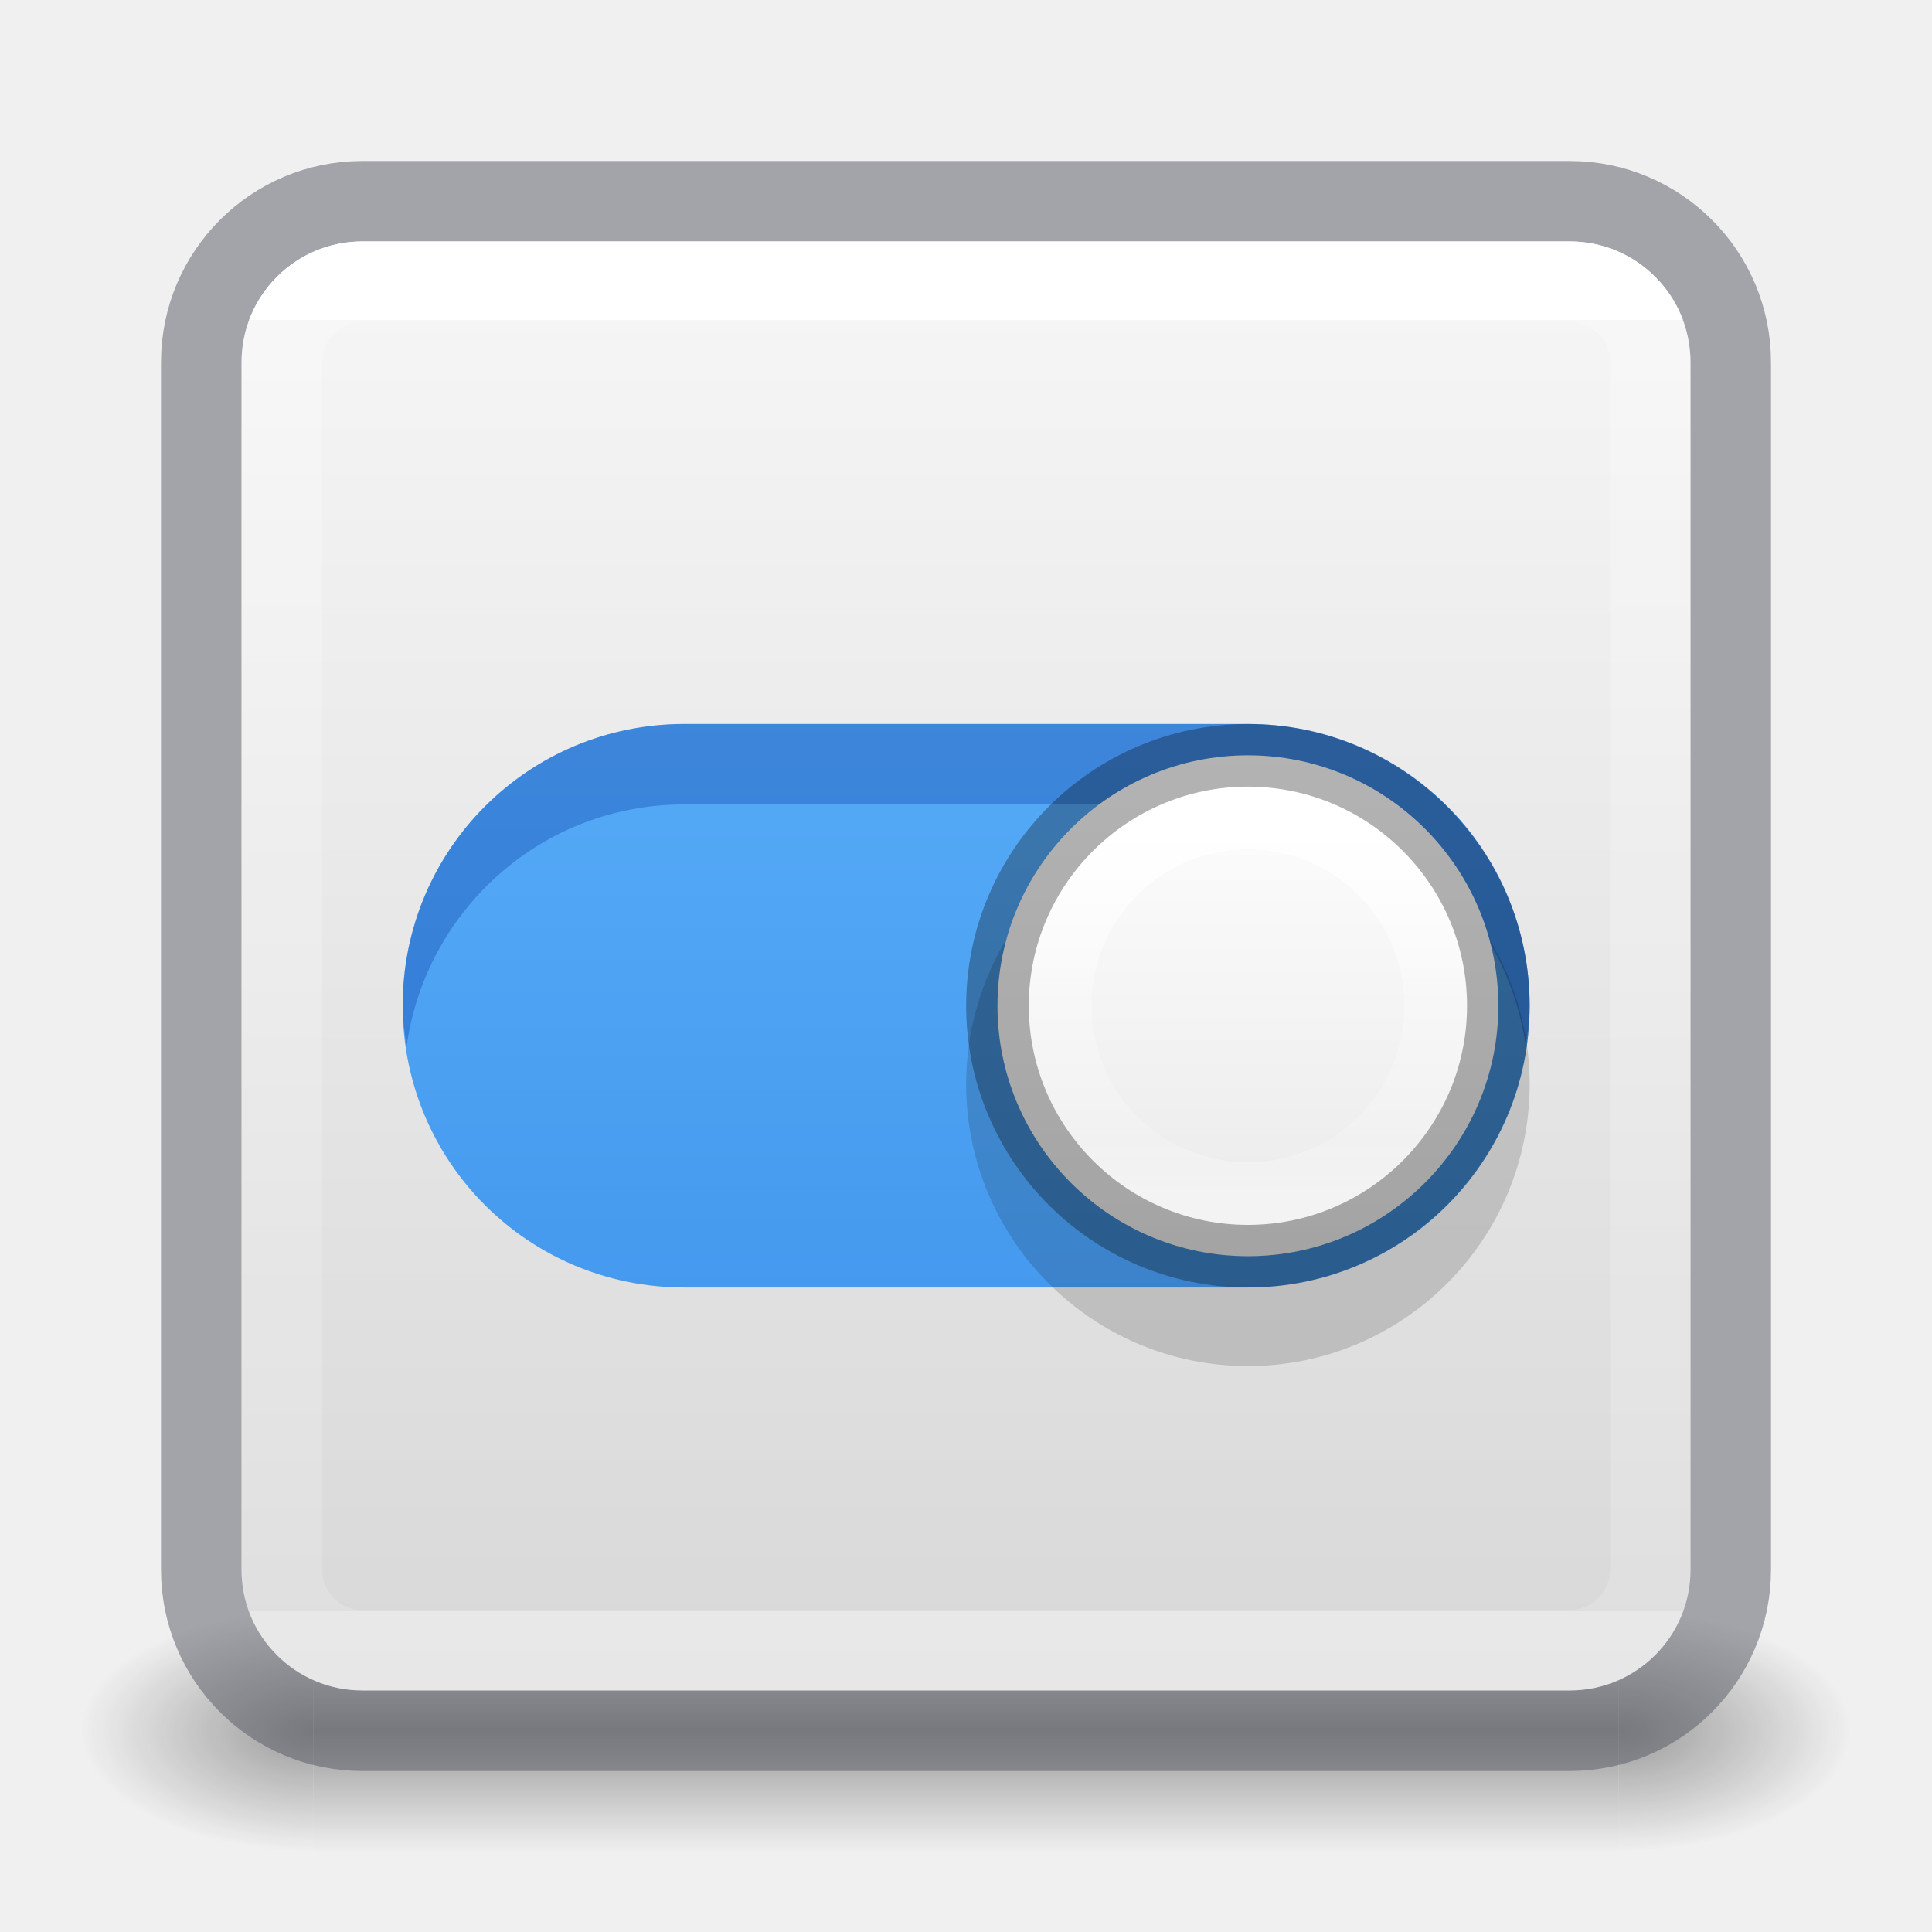
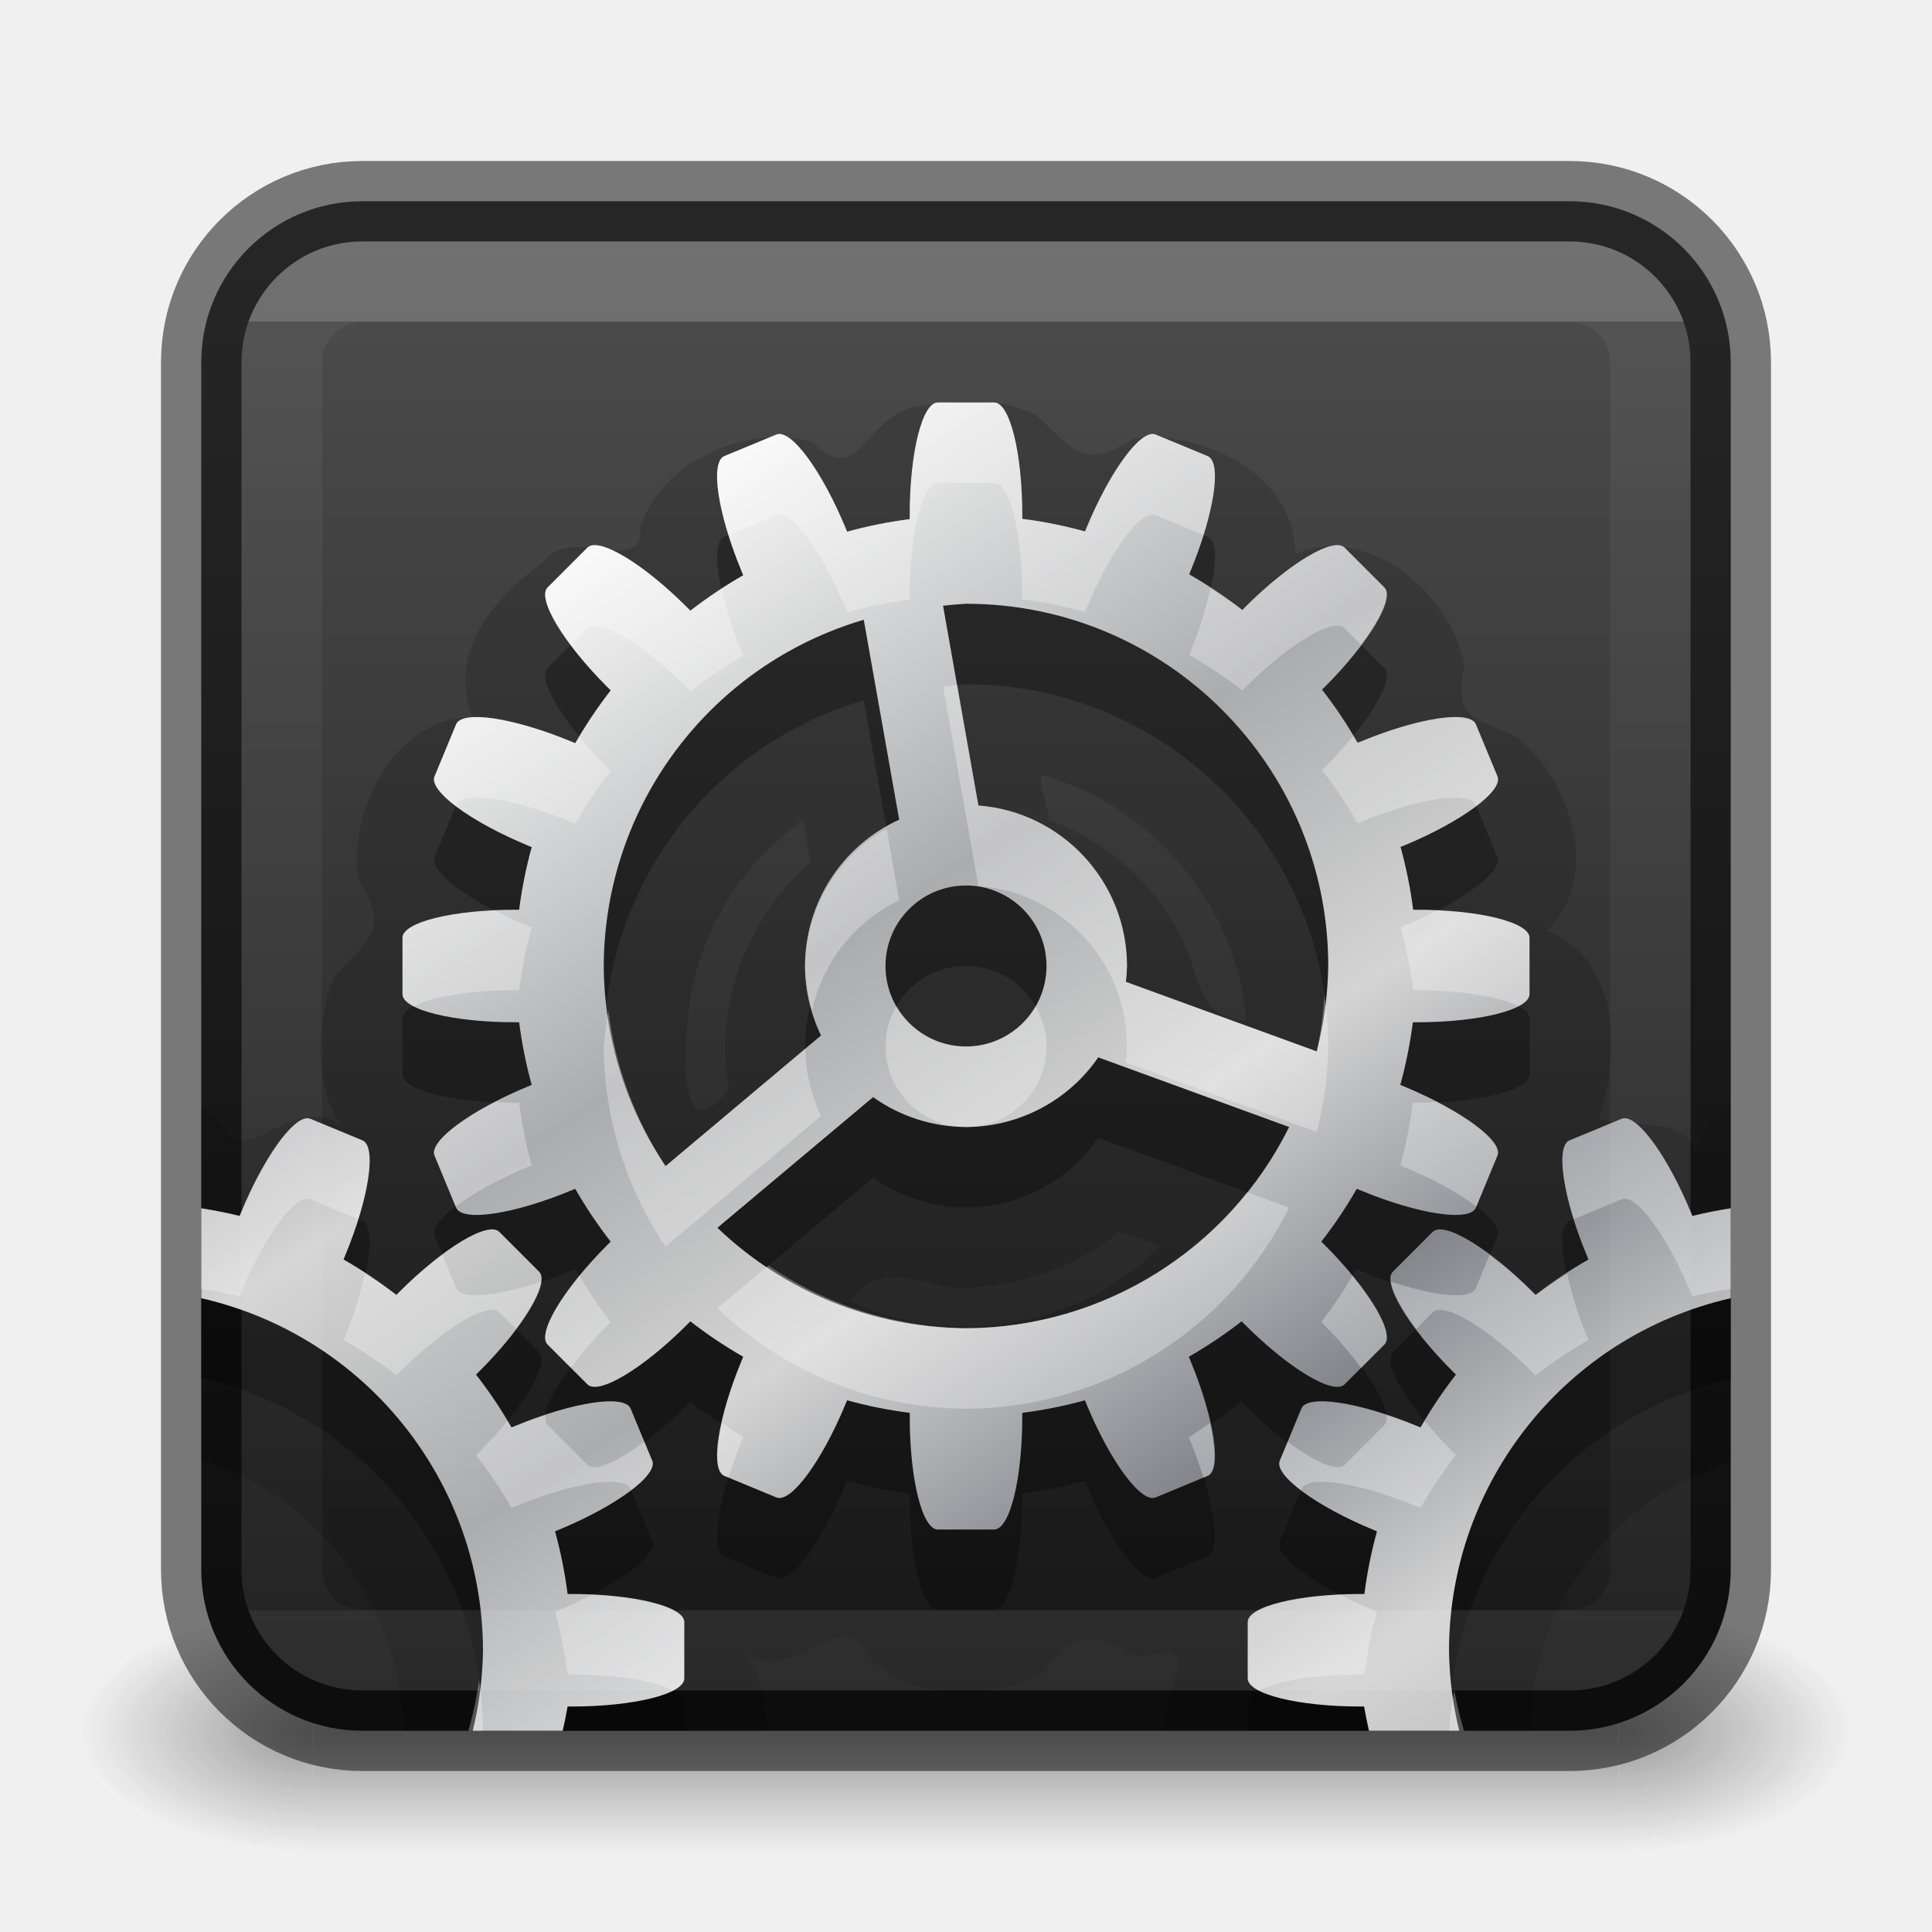
- <svg xmlns="http://www.w3.org/2000/svg" xmlns:xlink="http://www.w3.org/1999/xlink" id="svg4157" height="24" width="24" version="1.1">
-   <defs id="defs4159">
-     <linearGradient gradientTransform="matrix(0.4594595,0,0,0.4594595,0.9742203,0.9717328)" gradientUnits="userSpaceOnUse" xlink:href="#linearGradient4095" id="linearGradient3233" y2="41.414" x2="24" y1="6.549" x1="24" />
-     <linearGradient id="linearGradient4095">
-       <stop offset="0" style="stop-color:#ffffff;stop-opacity:1" id="stop4097" />
-       <stop offset="0" style="stop-color:#ffffff;stop-opacity:0.235" id="stop4100" />
-       <stop offset="1" style="stop-color:#ffffff;stop-opacity:0.157" id="stop4102" />
-       <stop offset="1" style="stop-color:#ffffff;stop-opacity:0.392" id="stop4104" />
+ <svg xmlns="http://www.w3.org/2000/svg" xmlns:xlink="http://www.w3.org/1999/xlink" version="1.1" width="24" height="24" id="svg3426">
+   <defs id="defs3428">
+     <radialGradient cx="4.993" cy="43.5" r="2.5" fx="4.993" fy="43.5" id="radialGradient3152" xlink:href="#linearGradient3688-166-749" gradientUnits="userSpaceOnUse" gradientTransform="matrix(2.003784,0,0,1.4,27.98813,-17.4)" />
+     <linearGradient id="linearGradient3688-166-749">
+       <stop id="stop2883" style="stop-color:#181818;stop-opacity:1" offset="0" />
+       <stop id="stop2885" style="stop-color:#181818;stop-opacity:0" offset="1" />
    </linearGradient>
-     <radialGradient gradientTransform="matrix(2.003784,0,0,1.4,27.98813,-17.4)" gradientUnits="userSpaceOnUse" xlink:href="#linearGradient3688-166-749-9" id="radialGradient3082-6" fy="43.5" fx="4.993" r="2.5" cy="43.5" cx="4.993" />
-     <linearGradient id="linearGradient3688-166-749-9">
-       <stop offset="0" style="stop-color:#181818;stop-opacity:1" id="stop2883-2" />
-       <stop offset="1" style="stop-color:#181818;stop-opacity:0" id="stop2885-2" />
+     <radialGradient cx="4.993" cy="43.5" r="2.5" fx="4.993" fy="43.5" id="radialGradient3154" xlink:href="#linearGradient3688-464-309" gradientUnits="userSpaceOnUse" gradientTransform="matrix(2.003784,0,0,1.4,-20.01187,-104.4)" />
+     <linearGradient id="linearGradient3688-464-309">
+       <stop id="stop2889" style="stop-color:#181818;stop-opacity:1" offset="0" />
+       <stop id="stop2891" style="stop-color:#181818;stop-opacity:0" offset="1" />
    </linearGradient>
-     <radialGradient gradientTransform="matrix(2.003784,0,0,1.4,-20.01187,-104.4)" gradientUnits="userSpaceOnUse" xlink:href="#linearGradient3688-464-309-7-6" id="radialGradient3084-4" fy="43.5" fx="4.993" r="2.5" cy="43.5" cx="4.993" />
-     <linearGradient id="linearGradient3688-464-309-7-6">
-       <stop offset="0" style="stop-color:#181818;stop-opacity:1" id="stop2889-75" />
-       <stop offset="1" style="stop-color:#181818;stop-opacity:0" id="stop2891-4-9" />
+     <linearGradient x1="25.058" y1="47.028" x2="25.058" y2="39.999" id="linearGradient3156" xlink:href="#linearGradient3702-501-757" gradientUnits="userSpaceOnUse" />
+     <linearGradient id="linearGradient3702-501-757">
+       <stop id="stop2895" style="stop-color:#181818;stop-opacity:0" offset="0" />
+       <stop id="stop2897" style="stop-color:#181818;stop-opacity:1" offset="0.5" />
+       <stop id="stop2899" style="stop-color:#181818;stop-opacity:0" offset="1" />
    </linearGradient>
-     <linearGradient gradientUnits="userSpaceOnUse" xlink:href="#linearGradient3702-501-757-1" id="linearGradient3086-8" y2="39.999" x2="25.058" y1="47.028" x1="25.058" />
-     <linearGradient id="linearGradient3702-501-757-1">
-       <stop offset="0" style="stop-color:#181818;stop-opacity:0" id="stop2895-2" />
-       <stop offset="0.5" style="stop-color:#181818;stop-opacity:1" id="stop2897-89" />
-       <stop offset="1" style="stop-color:#181818;stop-opacity:0" id="stop2899-36" />
+     <linearGradient id="linearGradient3924-64">
+       <stop id="stop3926-3-6" style="stop-color:#ffffff;stop-opacity:1" offset="0" />
+       <stop id="stop3928-0" style="stop-color:#ffffff;stop-opacity:0.235" offset="0" />
+       <stop id="stop3930-3-59" style="stop-color:#ffffff;stop-opacity:0.157" offset="1" />
+       <stop id="stop3932-0" style="stop-color:#ffffff;stop-opacity:0.392" offset="1" />
    </linearGradient>
-     <linearGradient id="linearGradient4011-2-96">
-       <stop offset="0" style="stop-color:#ffffff;stop-opacity:1" id="stop4013-5-8" />
-       <stop offset="0.508" style="stop-color:#ffffff;stop-opacity:0.235" id="stop4015-3-48" />
-       <stop offset="0.835" style="stop-color:#ffffff;stop-opacity:0.157" id="stop4017-7-1" />
-       <stop offset="1" style="stop-color:#ffffff;stop-opacity:0.392" id="stop4019-6-4" />
+     <linearGradient y2="41.414" x2="24" y1="6.591" x1="24" gradientTransform="matrix(0.4594595,0,0,0.4594595,0.9742189,0.9717506)" gradientUnits="userSpaceOnUse" id="linearGradient3101" xlink:href="#linearGradient3924-64" />
+     <linearGradient id="linearGradient149777">
+       <stop style="stop-color:#fafafa;stop-opacity:1" offset="0" id="stop149769" />
+       <stop style="stop-color:#abacae;stop-opacity:1" offset="0.423" id="stop149771" />
+       <stop style="stop-color:#d4d4d4;stop-opacity:1" offset="0.701" id="stop149773" />
+       <stop style="stop-color:#7e8087;stop-opacity:1" offset="1" id="stop149775" />
    </linearGradient>
-     <linearGradient id="linearGradient909">
-       <stop id="stop905" style="stop-color:#fafafa;stop-opacity:1" offset="0" />
-       <stop id="stop907" style="stop-color:#d4d4d4;stop-opacity:1" offset="1" />
+     <linearGradient xlink:href="#linearGradient55160" id="linearGradient175139" gradientUnits="userSpaceOnUse" gradientTransform="matrix(0.6923078,0,0,0.6923079,-192.6695,-117.3077)" x1="296.608" y1="173.783" x2="296.608" y2="200.384" />
+     <linearGradient id="linearGradient55160">
+       <stop style="stop-color:#4d4d4d;stop-opacity:1" offset="0" id="stop55156" />
+       <stop style="stop-color:#1a1a1a;stop-opacity:1" offset="1" id="stop55158" />
    </linearGradient>
-     <linearGradient xlink:href="#linearGradient909" id="linearGradient903" x1="14.33" y1="32.022" x2="14.33" y2="-0.07" gradientUnits="userSpaceOnUse" gradientTransform="matrix(0.6923077,0,0,0.6923077,0.9230762,-23.07692)" />
-     <linearGradient xlink:href="#linearGradient4011-2-96" id="linearGradient3866" gradientUnits="userSpaceOnUse" gradientTransform="matrix(-0.1261257,0,0,0.1261257,24.54949,9.295633)" x1="71.204" y1="6.238" x2="71.204" y2="44.341" />
-     <linearGradient xlink:href="#linearGradient4215-8-4-07-7" id="linearGradient3869" gradientUnits="userSpaceOnUse" gradientTransform="matrix(-0.122004,0,0,0.122004,19.40617,8.345698)" x1="38.977" y1="59.968" x2="38.977" y2="8.093" />
-     <linearGradient id="linearGradient4215-8-4-07-7">
-       <stop style="stop-color:#e9e9e9;stop-opacity:1;" offset="0" id="stop4217-1-2-1-2" />
-       <stop style="stop-color:#ffffff;stop-opacity:1;" offset="1" id="stop4219-3-4-0-96" />
-     </linearGradient>
-     <linearGradient xlink:href="#linearGradient27416-1-2" id="linearGradient3884" gradientUnits="userSpaceOnUse" gradientTransform="matrix(0.3888877,0,0,0.4374987,-0.4423505,-1.506126)" x1="30.271" y1="10.029" x2="30.271" y2="55.053" />
-     <linearGradient id="linearGradient27416-1-2">
-       <stop offset="0" style="stop-color:#64baff;stop-opacity:1" id="stop27420-2-0" />
-       <stop offset="1" style="stop-color:#3689e6;stop-opacity:1" id="stop27422-3-5" />
-     </linearGradient>
+     <linearGradient xlink:href="#linearGradient149777" id="linearGradient5" gradientUnits="userSpaceOnUse" gradientTransform="matrix(0.3499997,0,0,0.3499997,-18.09998,-54.49992)" x1="74.881" y1="172.839" x2="97.295" y2="207.149" spreadMethod="reflect" />
+     <linearGradient xlink:href="#linearGradient149777" id="linearGradient6" gradientUnits="userSpaceOnUse" gradientTransform="matrix(-0.3499997,0,0,-0.3499997,31.59999,86.99993)" x1="74.881" y1="172.839" x2="97.295" y2="207.149" spreadMethod="reflect" />
+     <linearGradient xlink:href="#linearGradient149777" id="linearGradient7" gradientUnits="userSpaceOnUse" gradientTransform="matrix(-0.3499997,0,0,-0.3499997,52.59998,86.99993)" x1="74.881" y1="172.839" x2="97.295" y2="207.149" spreadMethod="reflect" />
  </defs>
-   <g transform="matrix(0.55,0,0,0.3333336,-1.200001,7.33333)" id="g2036-4" style="display:inline">
-     <g transform="matrix(1.052632,0,0,1.285713,-1.263158,-13.42854)" id="g3712-8" style="opacity:0.4">
-       <rect width="5" height="7" x="38" y="40" id="rect2801-6" style="fill:url(#radialGradient3082-6);fill-opacity:1;stroke:none" />
-       <rect width="5" height="7" x="-10" y="-47" transform="scale(-1,-1)" id="rect3696-20" style="fill:url(#radialGradient3084-4);fill-opacity:1;stroke:none" />
-       <rect width="28" height="7" x="10" y="40" id="rect3700-5" style="fill:url(#linearGradient3086-8);fill-opacity:1;stroke:none" />
+   <g style="display:inline" id="g2036" transform="matrix(0.55,0,0,0.3333336,-1.200001,7.33331)">
+     <g style="opacity:0.4" id="g3712" transform="matrix(1.052632,0,0,1.285713,-1.263158,-13.42854)">
+       <rect style="fill:url(#radialGradient3152);fill-opacity:1;stroke:none" id="rect2801" y="40" x="38" height="7" width="5" />
+       <rect style="fill:url(#radialGradient3154);fill-opacity:1;stroke:none" id="rect3696" transform="scale(-1,-1)" y="-47" x="-10" height="7" width="5" />
+       <rect style="fill:url(#linearGradient3156);fill-opacity:1;stroke:none" id="rect3700" y="40" x="10" height="7" width="28" />
    </g>
  </g>
-   <rect transform="scale(1,-1)" width="18" height="18" rx="1.5" ry="1.5" x="3" y="-21" id="rect5505" style="color:#000000;display:inline;overflow:visible;visibility:visible;fill:url(#linearGradient903);fill-opacity:1;fill-rule:nonzero;stroke:none;stroke-width:1;marker:none;enable-background:accumulate" />
-   <rect width="19" height="19" rx="2" ry="2" x="2.5" y="2.5" id="rect5505-21-8-1" style="color:#000000;display:inline;overflow:visible;visibility:visible;opacity:0.5;vector-effect:none;fill:none;fill-opacity:1;stroke:#555761;stroke-width:1;stroke-linecap:round;stroke-linejoin:round;stroke-miterlimit:4;stroke-dasharray:none;stroke-dashoffset:0;stroke-opacity:1;marker:none;enable-background:accumulate" />
-   <rect width="17" height="17" x="3.501" y="3.499" id="rect6741-9" style="opacity:1;fill:none;stroke:url(#linearGradient3233);stroke-width:1;stroke-linecap:round;stroke-linejoin:round;stroke-miterlimit:4;stroke-dasharray:none;stroke-dashoffset:0;stroke-opacity:1" rx="1" ry="1" />
-   <path style="color:#000000;display:inline;overflow:visible;visibility:visible;opacity:0.2;fill:#ffffff;fill-opacity:1;stroke:none;stroke-width:1.556;marker:none;enable-background:accumulate" id="rect13708-6" d="m 8.545,8.994 c -1.915,0 -3.457,1.542 -3.457,3.457 0,1.915 1.542,3.457 3.457,3.457 h 6.914 c 1.915,0 3.457,-1.542 3.457,-3.457 0,-1.915 -1.542,-3.457 -3.457,-3.457 z" />
-   <path style="color:#000000;display:inline;overflow:visible;visibility:visible;fill:url(#linearGradient3884);fill-opacity:1;stroke:none;stroke-width:1.556;marker:none;enable-background:accumulate" id="rect13708" d="m 8.502,8.994 c -1.939,0 -3.5,1.561 -3.5,3.5 0,1.939 1.561,3.5 3.5,3.5 h 7 c 1.939,0 3.5,-1.561 3.5,-3.5 0,-1.939 -1.561,-3.5 -3.5,-3.5 z" />
-   <path style="color:#000000;display:inline;overflow:visible;visibility:visible;opacity:0.3;fill:#002e99;fill-opacity:1;stroke:none;stroke-width:1.556;marker:none;enable-background:accumulate" d="m 8.502,8.993 c -1.939,0 -3.5,1.561 -3.5,3.5 0,0.171 0.025,0.335 0.049,0.5 0.243,-1.698 1.684,-3 3.451,-3 h 7 c 1.768,0 3.208,1.302 3.451,3 0.024,-0.165 0.049,-0.329 0.049,-0.5 0,-1.939 -1.561,-3.5 -3.5,-3.5 H 8.502 Z" id="path5598" />
-   <path d="m 15.502,9.97 c 1.931,0 3.5,1.569 3.5,3.5 0,1.931 -1.569,3.5 -3.5,3.5 -1.931,0 -3.5,-1.569 -3.5,-3.5 0,-1.931 1.569,-3.5 3.5,-3.5 z" id="path2555-7-1-9-4-9" style="color:#000000;display:inline;overflow:visible;visibility:visible;opacity:0.15;fill:#000000;fill-opacity:1;fill-rule:nonzero;stroke:none;stroke-width:1.556;marker:none;enable-background:accumulate" />
-   <path d="m 15.502,9.383 c 1.717,0 3.111,1.395 3.111,3.111 0,1.717 -1.395,3.111 -3.111,3.111 -1.717,0 -3.111,-1.395 -3.111,-3.111 0,-1.717 1.395,-3.111 3.111,-3.111 z" id="path2555-7-1-9-4" style="color:#000000;display:inline;overflow:visible;visibility:visible;fill:url(#linearGradient3869);fill-opacity:1;fill-rule:nonzero;stroke:none;stroke-width:0.778;marker:none;enable-background:accumulate" />
-   <path d="m 13.169,12.494 c 0,1.289 1.045,2.333 2.333,2.333 1.289,0 2.333,-1.045 2.333,-2.333 0,-1.289 -1.045,-2.333 -2.333,-2.333 -1.289,0 -2.333,1.045 -2.333,2.333 z" id="path8655-6-0-5-2" style="color:#000000;display:inline;overflow:visible;visibility:visible;fill:none;stroke:url(#linearGradient3866);stroke-width:0.778;stroke-linecap:round;stroke-linejoin:round;stroke-miterlimit:4;stroke-dasharray:none;stroke-dashoffset:0;stroke-opacity:1;marker:none;enable-background:accumulate" />
-   <path d="m 15.502,9.383 c 1.717,0 3.111,1.395 3.111,3.111 0,1.717 -1.395,3.111 -3.111,3.111 -1.717,0 -3.111,-1.395 -3.111,-3.111 0,-1.717 1.395,-3.111 3.111,-3.111 z" id="path2555-7-1-9-9-41" style="color:#000000;display:inline;overflow:visible;visibility:visible;opacity:0.3;fill:none;stroke:#000000;stroke-width:0.778;stroke-linecap:round;stroke-linejoin:round;stroke-miterlimit:4;stroke-dasharray:none;stroke-dashoffset:0;stroke-opacity:1;marker:none;enable-background:accumulate" />
+   <rect style="color:#000000;clip-rule:nonzero;display:inline;overflow:visible;visibility:visible;opacity:1;isolation:auto;mix-blend-mode:normal;color-interpolation:sRGB;color-interpolation-filters:linearRGB;solid-color:#000000;solid-opacity:1;fill:url(#linearGradient175139);fill-opacity:1;fill-rule:nonzero;stroke:#000000;stroke-width:1;stroke-linecap:butt;stroke-linejoin:miter;stroke-miterlimit:4;stroke-dasharray:none;stroke-dashoffset:0;stroke-opacity:0.5;marker:none;color-rendering:auto;image-rendering:auto;shape-rendering:auto;text-rendering:auto;enable-background:accumulate;font-variation-settings:normal;vector-effect:none;-inkscape-stroke:none;stop-color:#000000;stop-opacity:1" id="rect5505-21-6" y="2.5" x="2.5" ry="2" rx="2" height="19" width="19" />
+   <path id="rect48996-8-9-6-9-6-3-5-3-9" style="font-variation-settings:normal;opacity:0.15;vector-effect:none;fill:#000000;fill-opacity:1;stroke:none;stroke-width:1;stroke-linecap:round;stroke-linejoin:round;stroke-miterlimit:4;stroke-dasharray:none;stroke-dashoffset:0;stroke-opacity:0.5;-inkscape-stroke:none;stop-color:#000000;stop-opacity:1" d="M 12.08 4.988 C 11.804 4.987 11.523 5.027 11.266 5.076 C 10.718 5.296 10.646 6.04 10.092 5.492 C 9.289 5.263 8.226 5.723 7.953 6.543 C 8.009 7.184 7.083 6.495 6.746 6.99 C 6.138 7.403 5.536 8.141 5.879 8.91 C 4.896 8.905 4.337 10.063 4.447 10.914 C 4.838 11.543 4.613 11.639 4.152 12.133 C 3.932 12.691 3.885 13.455 4.23 13.973 C 3.702 13.57 3.015 14.517 2.791 14.025 C 2.71 13.915 2.608 13.829 2.5 13.754 L 2.5 18.135 C 3.94 18.563 5.007 19.998 5.004 21.5 L 9.518 21.5 C 9.524 21.152 9.454 20.804 9.27 20.527 C 9.798 20.93 10.485 19.983 10.709 20.475 C 11.205 21.148 12.296 21.152 12.965 20.775 C 13.395 20.177 13.567 20.343 14.199 20.582 C 15.013 20.321 14.43 20.961 14.477 21.5 L 19.025 21.5 C 19.014 20.816 19.197 20.133 19.617 19.561 C 20.051 18.877 20.737 18.408 21.5 18.176 L 21.5 13.746 C 21.313 13.873 21.158 14.047 21.064 14.283 C 20.848 13.764 19.693 14.085 19.895 13.805 C 20.124 13.03 20.099 11.91 19.217 11.564 C 19.914 10.883 19.5 9.671 18.83 9.146 C 18.279 8.909 18.059 8.918 18.193 8.264 C 18.025 7.393 17.014 6.495 16.09 6.879 C 16.095 5.896 14.937 5.337 14.086 5.447 C 13.457 5.838 13.361 5.613 12.867 5.152 C 12.627 5.034 12.356 4.99 12.08 4.988 z M 12.969 9.631 C 12.986 9.63 13.009 9.638 13.041 9.658 C 14.362 10.058 15.375 11.299 15.482 12.678 C 14.881 12.666 14.905 12.138 14.709 11.713 C 14.377 11.008 13.759 10.443 13.023 10.184 C 13.055 10.091 12.849 9.636 12.969 9.631 z M 9.979 10.189 L 10.072 10.715 C 9.274 11.389 8.868 12.491 9.053 13.521 C 8.472 14.322 8.488 13.159 8.539 12.705 C 8.611 11.71 9.157 10.754 9.979 10.189 z M 13.91 15.297 C 14.077 15.358 14.245 15.419 14.412 15.48 C 13.441 16.478 11.825 16.773 10.568 16.166 C 10.955 15.555 11.578 16.082 12.145 15.986 C 12.788 15.941 13.409 15.706 13.91 15.297 z " />
+   <path id="rect48996-8-9-6-9-6-3-5-3" style="font-variation-settings:normal;fill:#000000;fill-opacity:1;stroke:none;stroke-width:1;stroke-linecap:round;stroke-linejoin:round;stroke-miterlimit:4;stroke-dasharray:none;stroke-dashoffset:0;stroke-opacity:0.5;stop-color:#000000;opacity:0.3;vector-effect:none;-inkscape-stroke:none;stop-opacity:1" d="M 11.65 6 C 11.456 6 11.301 6.625 11.301 7.4 L 11.301 7.449 A 5.6 5.6 0 0 0 10.523 7.605 L 10.504 7.559 C 10.207 6.842 9.824 6.324 9.645 6.398 L 8.998 6.666 C 8.819 6.74 8.914 7.377 9.211 8.094 L 9.232 8.146 A 5.6 5.6 0 0 0 8.576 8.586 L 8.535 8.545 C 7.987 7.996 7.434 7.666 7.297 7.803 L 6.803 8.297 C 6.666 8.434 6.996 8.987 7.545 9.535 L 7.586 9.576 A 5.6 5.6 0 0 0 7.146 10.232 L 7.094 10.211 C 6.377 9.914 5.74 9.819 5.666 9.998 L 5.398 10.645 C 5.324 10.824 5.842 11.207 6.559 11.504 L 6.605 11.523 A 5.6 5.6 0 0 0 6.449 12.301 L 6.4 12.301 C 5.625 12.301 5 12.456 5 12.65 L 5 13.35 C 5 13.544 5.625 13.699 6.4 13.699 L 6.449 13.699 A 5.6 5.6 0 0 0 6.605 14.477 L 6.559 14.496 C 5.842 14.793 5.324 15.176 5.398 15.355 L 5.666 16.002 C 5.74 16.181 6.377 16.086 7.094 15.789 L 7.146 15.768 A 5.6 5.6 0 0 0 7.586 16.424 L 7.545 16.465 C 6.996 17.013 6.666 17.566 6.803 17.703 L 7.297 18.197 C 7.434 18.334 7.987 18.004 8.535 17.455 L 8.576 17.414 A 5.6 5.6 0 0 0 9.232 17.854 L 9.211 17.906 C 8.914 18.623 8.819 19.26 8.998 19.334 L 9.645 19.602 C 9.824 19.676 10.207 19.158 10.504 18.441 L 10.523 18.395 A 5.6 5.6 0 0 0 11.301 18.551 L 11.301 18.6 C 11.301 19.375 11.456 20 11.65 20 L 12.35 20 C 12.544 20 12.699 19.375 12.699 18.6 L 12.699 18.551 A 5.6 5.6 0 0 0 13.477 18.395 L 13.496 18.441 C 13.793 19.158 14.176 19.676 14.355 19.602 L 15.002 19.334 C 15.181 19.26 15.086 18.623 14.789 17.906 L 14.768 17.854 A 5.6 5.6 0 0 0 15.424 17.414 L 15.465 17.455 C 16.013 18.004 16.566 18.334 16.703 18.197 L 17.197 17.703 C 17.334 17.566 17.004 17.013 16.455 16.465 L 16.414 16.424 A 5.6 5.6 0 0 0 16.854 15.768 L 16.906 15.789 C 17.623 16.086 18.26 16.181 18.334 16.002 L 18.602 15.355 C 18.676 15.176 18.158 14.793 17.441 14.496 L 17.395 14.477 A 5.6 5.6 0 0 0 17.551 13.699 L 17.6 13.699 C 18.375 13.699 19 13.544 19 13.35 L 19 12.65 C 19 12.456 18.375 12.301 17.6 12.301 L 17.555 12.301 A 5.6 5.6 0 0 0 17.398 11.521 L 17.441 11.504 C 18.158 11.207 18.676 10.824 18.602 10.645 L 18.334 9.998 C 18.26 9.819 17.623 9.914 16.906 10.211 L 16.865 10.227 A 5.6 5.6 0 0 0 16.422 9.566 L 16.455 9.535 C 17.004 8.987 17.334 8.434 17.197 8.297 L 16.703 7.803 C 16.566 7.666 16.013 7.996 15.465 8.545 L 15.434 8.578 A 5.6 5.6 0 0 0 14.773 8.135 L 14.789 8.094 C 15.086 7.377 15.181 6.74 15.002 6.666 L 14.355 6.398 C 14.176 6.324 13.793 6.842 13.496 7.559 L 13.479 7.602 A 5.6 5.6 0 0 0 12.699 7.445 L 12.699 7.4 C 12.699 6.625 12.544 6 12.35 6 L 11.65 6 z M 12 8.5 A 4.5 4.5 0 0 1 16.5 13 A 4.5 4.5 0 0 1 16.357 14.061 L 13.986 13.197 A 2 2 0 0 0 14 13 A 2 2 0 0 0 12.154 11.006 L 11.715 8.525 A 4.5 4.5 0 0 1 12 8.5 z M 10.73 8.699 L 11.17 11.182 A 2 2 0 0 0 10 13 A 2 2 0 0 0 10.199 13.863 L 8.268 15.486 A 4.5 4.5 0 0 1 7.5 13 A 4.5 4.5 0 0 1 10.73 8.699 z M 12 12 A 1 1 0 0 1 13 13 A 1 1 0 0 1 12 14 A 1 1 0 0 1 11 13 A 1 1 0 0 1 12 12 z M 13.643 14.135 L 16.014 15 A 4.5 4.5 0 0 1 12 17.5 A 4.5 4.5 0 0 1 8.912 16.252 L 10.846 14.629 A 2 2 0 0 0 12 15 A 2 2 0 0 0 13.643 14.135 z M 3.779 14.898 C 3.582 14.958 3.256 15.432 2.996 16.059 L 2.977 16.105 A 5.6 5.6 0 0 0 2.5 16.01 L 2.5 17.117 A 4.5 4.5 0 0 1 6 21.5 L 8.5 21.5 L 8.5 21.15 C 8.5 20.956 7.875 20.801 7.1 20.801 L 7.051 20.801 A 5.6 5.6 0 0 0 6.895 20.023 L 6.941 20.004 C 7.658 19.707 8.176 19.324 8.102 19.145 L 7.834 18.498 C 7.76 18.319 7.123 18.414 6.406 18.711 L 6.354 18.732 A 5.6 5.6 0 0 0 5.914 18.076 L 5.955 18.035 C 6.504 17.487 6.834 16.934 6.697 16.797 L 6.203 16.303 C 6.066 16.166 5.513 16.496 4.965 17.045 L 4.924 17.086 A 5.6 5.6 0 0 0 4.268 16.646 L 4.289 16.594 C 4.586 15.877 4.681 15.24 4.502 15.166 L 3.855 14.898 C 3.833 14.889 3.808 14.89 3.779 14.898 z M 20.145 14.898 L 19.498 15.166 C 19.319 15.24 19.414 15.877 19.711 16.594 L 19.732 16.646 A 5.6 5.6 0 0 0 19.076 17.086 L 19.035 17.045 C 18.487 16.496 17.934 16.166 17.797 16.303 L 17.303 16.797 C 17.166 16.934 17.496 17.487 18.045 18.035 L 18.086 18.076 A 5.6 5.6 0 0 0 17.646 18.732 L 17.594 18.711 C 16.877 18.414 16.24 18.319 16.166 18.498 L 15.898 19.145 C 15.824 19.324 16.342 19.707 17.059 20.004 L 17.105 20.023 A 5.6 5.6 0 0 0 16.949 20.801 L 16.9 20.801 C 16.125 20.801 15.5 20.956 15.5 21.15 L 15.5 21.5 L 18 21.5 A 4.5 4.5 0 0 1 21.5 17.133 L 21.5 16.01 A 5.6 5.6 0 0 0 21.023 16.105 L 21.004 16.059 C 20.707 15.342 20.324 14.824 20.145 14.898 z " />
+   <path id="rect48996-8-9-6-9-6-3" style="font-variation-settings:normal;fill:url(#linearGradient5);fill-opacity:1;stroke:none;stroke-width:1;stroke-linecap:round;stroke-linejoin:round;stroke-miterlimit:4;stroke-dasharray:none;stroke-dashoffset:0;stroke-opacity:0.5;stop-color:#000000" d="M 11.65 5 C 11.456 5 11.301 5.625 11.301 6.4 L 11.301 6.449 A 5.6 5.6 0 0 0 10.523 6.605 L 10.504 6.559 C 10.207 5.842 9.824 5.324 9.645 5.398 L 8.998 5.666 C 8.819 5.74 8.914 6.377 9.211 7.094 L 9.232 7.146 A 5.6 5.6 0 0 0 8.576 7.586 L 8.535 7.545 C 7.987 6.996 7.434 6.666 7.297 6.803 L 6.803 7.297 C 6.666 7.434 6.996 7.987 7.545 8.535 L 7.586 8.576 A 5.6 5.6 0 0 0 7.146 9.232 L 7.094 9.211 C 6.377 8.914 5.74 8.819 5.666 8.998 L 5.398 9.645 C 5.324 9.824 5.842 10.207 6.559 10.504 L 6.605 10.523 A 5.6 5.6 0 0 0 6.449 11.301 L 6.4 11.301 C 5.625 11.301 5 11.456 5 11.65 L 5 12.35 C 5 12.544 5.625 12.699 6.4 12.699 L 6.449 12.699 A 5.6 5.6 0 0 0 6.605 13.477 L 6.559 13.496 C 5.842 13.793 5.324 14.176 5.398 14.355 L 5.666 15.002 C 5.74 15.181 6.377 15.086 7.094 14.789 L 7.146 14.768 A 5.6 5.6 0 0 0 7.586 15.424 L 7.545 15.465 C 6.996 16.013 6.666 16.566 6.803 16.703 L 7.297 17.197 C 7.434 17.334 7.987 17.004 8.535 16.455 L 8.576 16.414 A 5.6 5.6 0 0 0 9.232 16.854 L 9.211 16.906 C 8.914 17.623 8.819 18.26 8.998 18.334 L 9.645 18.602 C 9.824 18.676 10.207 18.158 10.504 17.441 L 10.523 17.395 A 5.6 5.6 0 0 0 11.301 17.551 L 11.301 17.6 C 11.301 18.375 11.456 19 11.65 19 L 12.35 19 C 12.544 19 12.699 18.375 12.699 17.6 L 12.699 17.551 A 5.6 5.6 0 0 0 13.477 17.395 L 13.496 17.441 C 13.793 18.158 14.176 18.676 14.355 18.602 L 15.002 18.334 C 15.181 18.26 15.086 17.623 14.789 16.906 L 14.768 16.854 A 5.6 5.6 0 0 0 15.424 16.414 L 15.465 16.455 C 16.013 17.004 16.566 17.334 16.703 17.197 L 17.197 16.703 C 17.334 16.566 17.004 16.013 16.455 15.465 L 16.414 15.424 A 5.6 5.6 0 0 0 16.854 14.768 L 16.906 14.789 C 17.623 15.086 18.26 15.181 18.334 15.002 L 18.602 14.355 C 18.676 14.176 18.158 13.793 17.441 13.496 L 17.395 13.477 A 5.6 5.6 0 0 0 17.551 12.699 L 17.6 12.699 C 18.375 12.699 19 12.544 19 12.35 L 19 11.65 C 19 11.456 18.375 11.301 17.6 11.301 L 17.555 11.301 A 5.6 5.6 0 0 0 17.398 10.521 L 17.441 10.504 C 18.158 10.207 18.676 9.824 18.602 9.645 L 18.334 8.998 C 18.26 8.819 17.623 8.914 16.906 9.211 L 16.865 9.227 A 5.6 5.6 0 0 0 16.422 8.566 L 16.455 8.535 C 17.004 7.987 17.334 7.434 17.197 7.297 L 16.703 6.803 C 16.566 6.666 16.013 6.996 15.465 7.545 L 15.434 7.578 A 5.6 5.6 0 0 0 14.773 7.135 L 14.789 7.094 C 15.086 6.377 15.181 5.74 15.002 5.666 L 14.355 5.398 C 14.176 5.324 13.793 5.842 13.496 6.559 L 13.479 6.602 A 5.6 5.6 0 0 0 12.699 6.445 L 12.699 6.4 C 12.699 5.625 12.544 5 12.35 5 L 11.65 5 z M 12 7.5 A 4.5 4.5 0 0 1 16.5 12 A 4.5 4.5 0 0 1 16.357 13.061 L 13.986 12.197 A 2 2 0 0 0 14 12 A 2 2 0 0 0 12.154 10.006 L 11.715 7.525 A 4.5 4.5 0 0 1 12 7.5 z M 10.73 7.699 L 11.17 10.182 A 2 2 0 0 0 10 12 A 2 2 0 0 0 10.199 12.863 L 8.268 14.486 A 4.5 4.5 0 0 1 7.5 12 A 4.5 4.5 0 0 1 10.73 7.699 z M 12 11 A 1 1 0 0 1 13 12 A 1 1 0 0 1 12 13 A 1 1 0 0 1 11 12 A 1 1 0 0 1 12 11 z M 13.643 13.135 L 16.014 14 A 4.5 4.5 0 0 1 12 16.5 A 4.5 4.5 0 0 1 8.912 15.252 L 10.846 13.629 A 2 2 0 0 0 12 14 A 2 2 0 0 0 13.643 13.135 z " />
+   <path id="rect48996-8-9-6-9-6-3-2" style="font-variation-settings:normal;fill:url(#linearGradient6);fill-opacity:1;stroke:none;stroke-width:1;stroke-linecap:round;stroke-linejoin:round;stroke-miterlimit:4;stroke-dasharray:none;stroke-dashoffset:0;stroke-opacity:0.5;stop-color:#000000" d="M 3.82 13.891 C 3.629 13.889 3.274 14.387 2.996 15.059 L 2.977 15.105 A 5.6 5.6 0 0 0 2.5 15.01 L 2.5 16.127 A 4.5 4.5 0 0 1 6 20.5 A 4.5 4.5 0 0 1 5.873 21.5 L 6.99 21.5 A 5.6 5.6 0 0 0 7.051 21.199 L 7.1 21.199 C 7.875 21.199 8.5 21.044 8.5 20.85 L 8.5 20.15 C 8.5 19.956 7.875 19.801 7.1 19.801 L 7.051 19.801 A 5.6 5.6 0 0 0 6.895 19.023 L 6.941 19.004 C 7.658 18.707 8.176 18.324 8.102 18.145 L 7.834 17.498 C 7.76 17.319 7.123 17.414 6.406 17.711 L 6.354 17.732 A 5.6 5.6 0 0 0 5.914 17.076 L 5.955 17.035 C 6.504 16.487 6.834 15.934 6.697 15.797 L 6.203 15.303 C 6.066 15.166 5.513 15.496 4.965 16.045 L 4.924 16.086 A 5.6 5.6 0 0 0 4.268 15.646 L 4.289 15.594 C 4.586 14.877 4.681 14.24 4.502 14.166 L 3.855 13.898 C 3.844 13.894 3.833 13.891 3.82 13.891 z " />
+   <path id="rect48996-8-9-6-9-6-3-2-4" style="font-variation-settings:normal;fill:url(#linearGradient7);fill-opacity:1;stroke:none;stroke-width:1;stroke-linecap:round;stroke-linejoin:round;stroke-miterlimit:4;stroke-dasharray:none;stroke-dashoffset:0;stroke-opacity:0.5;stop-color:#000000" d="M 20.18 13.891 C 20.167 13.891 20.156 13.894 20.145 13.898 L 19.498 14.166 C 19.319 14.24 19.414 14.877 19.711 15.594 L 19.732 15.646 A 5.6 5.6 0 0 0 19.076 16.086 L 19.035 16.045 C 18.487 15.496 17.934 15.166 17.797 15.303 L 17.303 15.797 C 17.166 15.934 17.496 16.487 18.045 17.035 L 18.086 17.076 A 5.6 5.6 0 0 0 17.646 17.732 L 17.594 17.711 C 16.877 17.414 16.24 17.319 16.166 17.498 L 15.898 18.145 C 15.824 18.324 16.342 18.707 17.059 19.004 L 17.105 19.023 A 5.6 5.6 0 0 0 16.949 19.801 L 16.9 19.801 C 16.125 19.801 15.5 19.956 15.5 20.15 L 15.5 20.85 C 15.5 21.044 16.125 21.199 16.9 21.199 L 16.945 21.199 A 5.6 5.6 0 0 0 17.006 21.5 L 18.127 21.5 A 4.5 4.5 0 0 1 18 20.5 A 4.5 4.5 0 0 1 21.5 16.127 L 21.5 15.01 A 5.6 5.6 0 0 0 21.023 15.105 L 21.004 15.059 C 20.726 14.387 20.371 13.889 20.18 13.891 z " />
+   <path id="rect48996-8-9-6-9-6-3-5" style="font-variation-settings:normal;fill:#ffffff;fill-opacity:1;stroke:none;stroke-width:1;stroke-linecap:round;stroke-linejoin:round;stroke-miterlimit:4;stroke-dasharray:none;stroke-dashoffset:0;stroke-opacity:0.5;stop-color:#000000;opacity:0.3;vector-effect:none;-inkscape-stroke:none;stop-opacity:1" d="M 11.65 5 C 11.456 5 11.301 5.625 11.301 6.4 L 11.301 6.449 A 5.6 5.6 0 0 0 10.523 6.605 L 10.504 6.559 C 10.207 5.842 9.824 5.324 9.645 5.398 L 8.998 5.666 C 8.858 5.724 8.89 6.129 9.051 6.645 L 9.645 6.398 C 9.824 6.324 10.207 6.842 10.504 7.559 L 10.523 7.605 A 5.6 5.6 0 0 1 11.301 7.449 L 11.301 7.4 C 11.301 6.625 11.456 6 11.65 6 L 12.35 6 C 12.544 6 12.699 6.625 12.699 7.4 L 12.699 7.445 A 5.6 5.6 0 0 1 13.479 7.602 L 13.496 7.559 C 13.793 6.842 14.176 6.324 14.355 6.398 L 14.949 6.645 C 15.11 6.129 15.142 5.724 15.002 5.666 L 14.355 5.398 C 14.176 5.324 13.793 5.842 13.496 6.559 L 13.479 6.602 A 5.6 5.6 0 0 0 12.699 6.445 L 12.699 6.4 C 12.699 5.625 12.544 5 12.35 5 L 11.65 5 z M 7.367 6.773 C 7.338 6.776 7.314 6.786 7.297 6.803 L 6.803 7.297 C 6.711 7.388 6.841 7.671 7.092 8.008 L 7.297 7.803 C 7.434 7.666 7.987 7.996 8.535 8.545 L 8.576 8.586 A 5.6 5.6 0 0 1 9.232 8.146 L 9.211 8.094 C 9.094 7.811 9.019 7.552 8.969 7.324 A 5.6 5.6 0 0 0 8.576 7.586 L 8.535 7.545 C 8.055 7.065 7.572 6.752 7.367 6.773 z M 16.633 6.773 C 16.428 6.752 15.945 7.065 15.465 7.545 L 15.434 7.578 A 5.6 5.6 0 0 0 15.035 7.311 C 14.986 7.542 14.908 7.805 14.789 8.094 L 14.773 8.135 A 5.6 5.6 0 0 1 15.434 8.578 L 15.465 8.545 C 16.013 7.996 16.566 7.666 16.703 7.803 L 16.908 8.008 C 17.159 7.671 17.289 7.388 17.197 7.297 L 16.703 6.803 C 16.686 6.786 16.662 6.776 16.633 6.773 z M 11.889 8.51 A 4.5 4.5 0 0 0 11.715 8.525 L 12.154 11.006 A 2 2 0 0 1 14 13 A 2 2 0 0 1 13.986 13.197 L 16.357 14.061 A 4.5 4.5 0 0 0 16.5 13 A 4.5 4.5 0 0 0 16.451 12.365 A 4.5 4.5 0 0 1 16.357 13.061 L 13.986 12.197 A 2 2 0 0 0 14 12 A 2 2 0 0 0 12.154 10.006 L 11.889 8.51 z M 5.961 8.908 C 5.8 8.902 5.694 8.931 5.666 8.998 L 5.398 9.645 C 5.363 9.731 5.466 9.864 5.66 10.012 L 5.666 9.998 C 5.74 9.819 6.377 9.914 7.094 10.211 L 7.146 10.232 A 5.6 5.6 0 0 1 7.586 9.576 L 7.545 9.535 C 7.416 9.406 7.301 9.276 7.199 9.152 A 5.6 5.6 0 0 0 7.146 9.232 L 7.094 9.211 C 6.646 9.025 6.229 8.918 5.961 8.908 z M 18.039 8.908 C 17.771 8.918 17.354 9.025 16.906 9.211 L 16.865 9.227 A 5.6 5.6 0 0 0 16.809 9.143 C 16.705 9.269 16.587 9.403 16.455 9.535 L 16.422 9.566 A 5.6 5.6 0 0 1 16.865 10.227 L 16.906 10.211 C 17.623 9.914 18.26 9.819 18.334 9.998 L 18.34 10.012 C 18.534 9.864 18.637 9.731 18.602 9.645 L 18.334 8.998 C 18.306 8.931 18.2 8.902 18.039 8.908 z M 11.014 10.293 A 2 2 0 0 0 10 12 A 2 2 0 0 0 10.088 12.549 A 2 2 0 0 1 11.17 11.182 L 11.014 10.293 z M 6.156 11.312 C 5.502 11.342 5 11.478 5 11.65 L 5 12.35 C 5 12.404 5.052 12.454 5.139 12.5 C 5.363 12.382 5.841 12.301 6.4 12.301 L 6.449 12.301 A 5.6 5.6 0 0 1 6.605 11.523 L 6.559 11.504 C 6.413 11.443 6.282 11.378 6.156 11.312 z M 17.844 11.312 C 17.718 11.378 17.587 11.443 17.441 11.504 L 17.398 11.521 A 5.6 5.6 0 0 1 17.555 12.301 L 17.6 12.301 C 18.159 12.301 18.637 12.382 18.861 12.5 C 18.948 12.454 19 12.404 19 12.35 L 19 11.65 C 19 11.478 18.498 11.342 17.844 11.312 z M 11.135 12.5 A 1 1 0 0 0 11 13 A 1 1 0 0 0 12 14 A 1 1 0 0 0 13 13 A 1 1 0 0 0 12.865 12.5 A 1 1 0 0 1 12 13 A 1 1 0 0 1 11.135 12.5 z M 7.559 12.557 A 4.5 4.5 0 0 0 7.5 13 A 4.5 4.5 0 0 0 8.268 15.486 L 10.199 13.863 A 2 2 0 0 1 10.004 13.027 L 8.268 14.486 A 4.5 4.5 0 0 1 7.559 12.557 z M 6.156 13.688 C 5.663 13.942 5.339 14.213 5.398 14.355 L 5.66 14.988 C 5.87 14.828 6.186 14.65 6.559 14.496 L 6.605 14.477 A 5.6 5.6 0 0 1 6.449 13.699 L 6.4 13.699 C 6.314 13.699 6.238 13.691 6.156 13.688 z M 17.844 13.688 C 17.762 13.691 17.686 13.699 17.6 13.699 L 17.551 13.699 A 5.6 5.6 0 0 1 17.395 14.477 L 17.441 14.496 C 17.814 14.65 18.13 14.828 18.34 14.988 L 18.602 14.355 C 18.661 14.213 18.337 13.942 17.844 13.688 z M 3.779 13.898 C 3.582 13.958 3.256 14.432 2.996 15.059 L 2.977 15.105 A 5.6 5.6 0 0 0 2.5 15.01 L 2.5 16.01 A 5.6 5.6 0 0 1 2.977 16.105 L 2.996 16.059 C 3.293 15.342 3.676 14.824 3.855 14.898 L 4.449 15.145 C 4.61 14.629 4.642 14.224 4.502 14.166 L 3.855 13.898 C 3.833 13.889 3.808 13.89 3.779 13.898 z M 20.145 13.898 L 19.498 14.166 C 19.358 14.224 19.39 14.629 19.551 15.145 L 20.145 14.898 C 20.324 14.824 20.707 15.342 21.004 16.059 L 21.023 16.105 A 5.6 5.6 0 0 1 21.5 16.01 L 21.5 15.01 A 5.6 5.6 0 0 0 21.023 15.105 L 21.004 15.059 C 20.707 14.342 20.324 13.824 20.145 13.898 z M 15.494 14.811 A 4.5 4.5 0 0 1 12 16.5 A 4.5 4.5 0 0 1 9.545 15.721 L 8.912 16.252 A 4.5 4.5 0 0 0 12 17.5 A 4.5 4.5 0 0 0 16.014 15 L 15.494 14.811 z M 5.496 15.59 C 5.327 15.715 5.148 15.861 4.965 16.045 L 4.924 16.086 A 5.6 5.6 0 0 0 4.531 15.824 C 4.481 16.052 4.406 16.311 4.289 16.594 L 4.268 16.646 A 5.6 5.6 0 0 1 4.924 17.086 L 4.965 17.045 C 5.513 16.496 6.066 16.166 6.203 16.303 L 6.408 16.508 C 6.587 16.267 6.705 16.056 6.721 15.922 C 6.17 16.103 5.727 16.149 5.666 16.002 L 5.496 15.59 z M 18.504 15.59 L 18.334 16.002 C 18.273 16.149 17.83 16.103 17.279 15.922 C 17.295 16.056 17.413 16.267 17.592 16.508 L 17.797 16.303 C 17.934 16.166 18.487 16.496 19.035 17.045 L 19.076 17.086 A 5.6 5.6 0 0 1 19.732 16.646 L 19.711 16.594 C 19.594 16.311 19.519 16.052 19.469 15.824 A 5.6 5.6 0 0 0 19.076 16.086 L 19.035 16.045 C 18.852 15.861 18.673 15.715 18.504 15.59 z M 7.199 15.848 C 6.869 16.251 6.698 16.598 6.803 16.703 L 7.092 16.992 C 7.217 16.824 7.363 16.647 7.545 16.465 L 7.586 16.424 A 5.6 5.6 0 0 1 7.199 15.848 z M 16.801 15.848 A 5.6 5.6 0 0 1 16.414 16.424 L 16.455 16.465 C 16.637 16.647 16.783 16.824 16.908 16.992 L 17.197 16.703 C 17.302 16.598 17.131 16.251 16.801 15.848 z M 6.779 17.578 C 6.658 17.618 6.536 17.657 6.406 17.711 L 6.354 17.732 A 5.6 5.6 0 0 0 6.301 17.652 C 6.199 17.776 6.084 17.906 5.955 18.035 L 5.914 18.076 A 5.6 5.6 0 0 1 6.354 18.732 L 6.406 18.711 C 7.123 18.414 7.76 18.319 7.834 18.498 L 7.84 18.512 C 8.034 18.364 8.137 18.231 8.102 18.145 L 8.004 17.91 C 7.668 18.159 7.388 18.288 7.297 18.197 L 6.803 17.703 C 6.777 17.677 6.773 17.632 6.779 17.578 z M 17.221 17.578 C 17.227 17.632 17.223 17.677 17.197 17.703 L 16.703 18.197 C 16.612 18.288 16.332 18.159 15.996 17.91 L 15.898 18.145 C 15.863 18.231 15.966 18.364 16.16 18.512 L 16.166 18.498 C 16.24 18.319 16.877 18.414 17.594 18.711 L 17.646 18.732 A 5.6 5.6 0 0 1 18.086 18.076 L 18.045 18.035 C 17.916 17.906 17.801 17.776 17.699 17.652 A 5.6 5.6 0 0 0 17.646 17.732 L 17.594 17.711 C 17.464 17.657 17.342 17.618 17.221 17.578 z M 8.969 17.676 C 8.892 18.026 8.89 18.289 8.998 18.334 L 9.051 18.355 C 9.096 18.212 9.146 18.062 9.211 17.906 L 9.232 17.854 A 5.6 5.6 0 0 1 8.969 17.676 z M 15.031 17.676 A 5.6 5.6 0 0 1 14.768 17.854 L 14.789 17.906 C 14.854 18.062 14.904 18.212 14.949 18.355 L 15.002 18.334 C 15.11 18.289 15.108 18.026 15.031 17.676 z M 7.344 19.812 C 7.218 19.878 7.087 19.943 6.941 20.004 L 6.895 20.023 A 5.6 5.6 0 0 1 7.051 20.801 L 7.1 20.801 C 7.659 20.801 8.137 20.882 8.361 21 C 8.448 20.954 8.5 20.904 8.5 20.85 L 8.5 20.15 C 8.5 19.978 7.998 19.842 7.344 19.812 z M 16.656 19.812 C 16.002 19.842 15.5 19.978 15.5 20.15 L 15.5 20.85 C 15.5 20.904 15.552 20.954 15.639 21 C 15.863 20.882 16.341 20.801 16.9 20.801 L 16.949 20.801 A 5.6 5.6 0 0 1 17.105 20.023 L 17.059 20.004 C 16.913 19.943 16.782 19.878 16.656 19.812 z M 5.951 20.869 A 4.5 4.5 0 0 1 5.818 21.5 L 6 21.5 A 4.5 4.5 0 0 0 5.951 20.869 z M 18.066 21 A 4.5 4.5 0 0 0 18 21.5 L 18.186 21.5 A 4.5 4.5 0 0 1 18.066 21 z " />
+   <rect width="17" height="17" x="3.501" y="3.499" id="rect6741-9-5" style="opacity:0.2;fill:none;stroke:url(#linearGradient3101);stroke-width:1;stroke-linecap:round;stroke-linejoin:round;stroke-miterlimit:4;stroke-dasharray:none;stroke-dashoffset:0;stroke-opacity:1" rx="1" ry="1" />
</svg>
